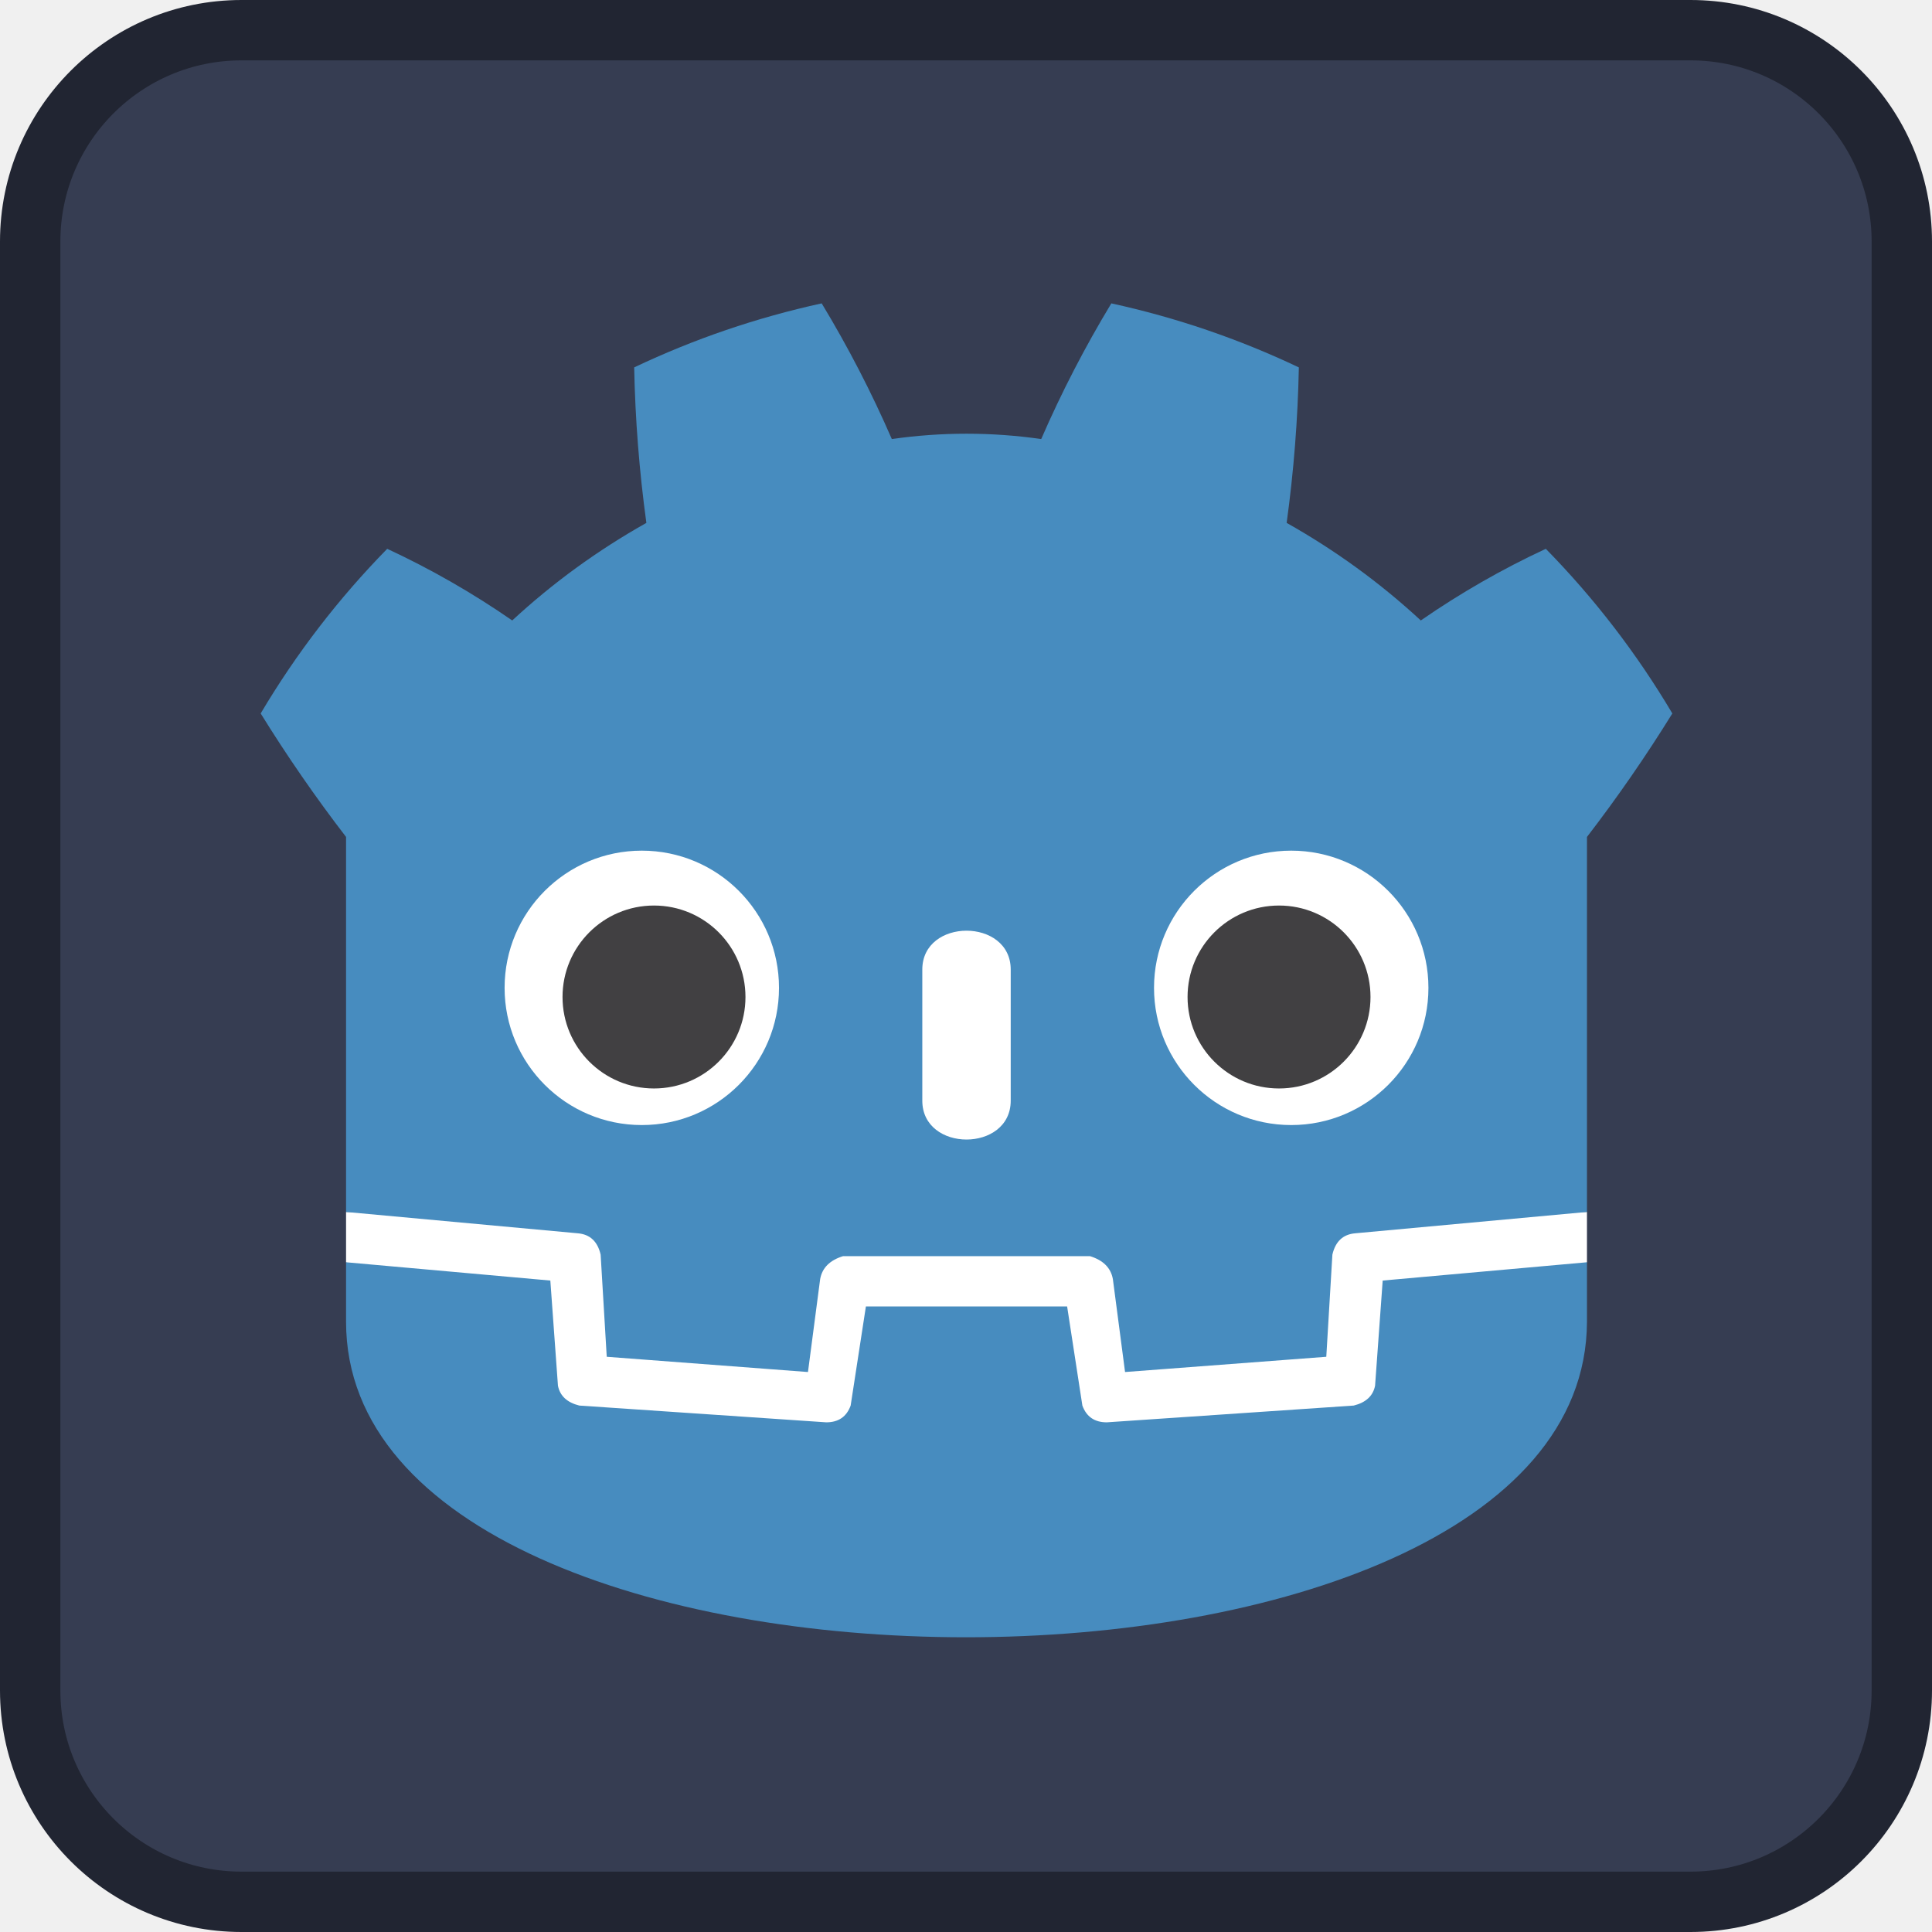
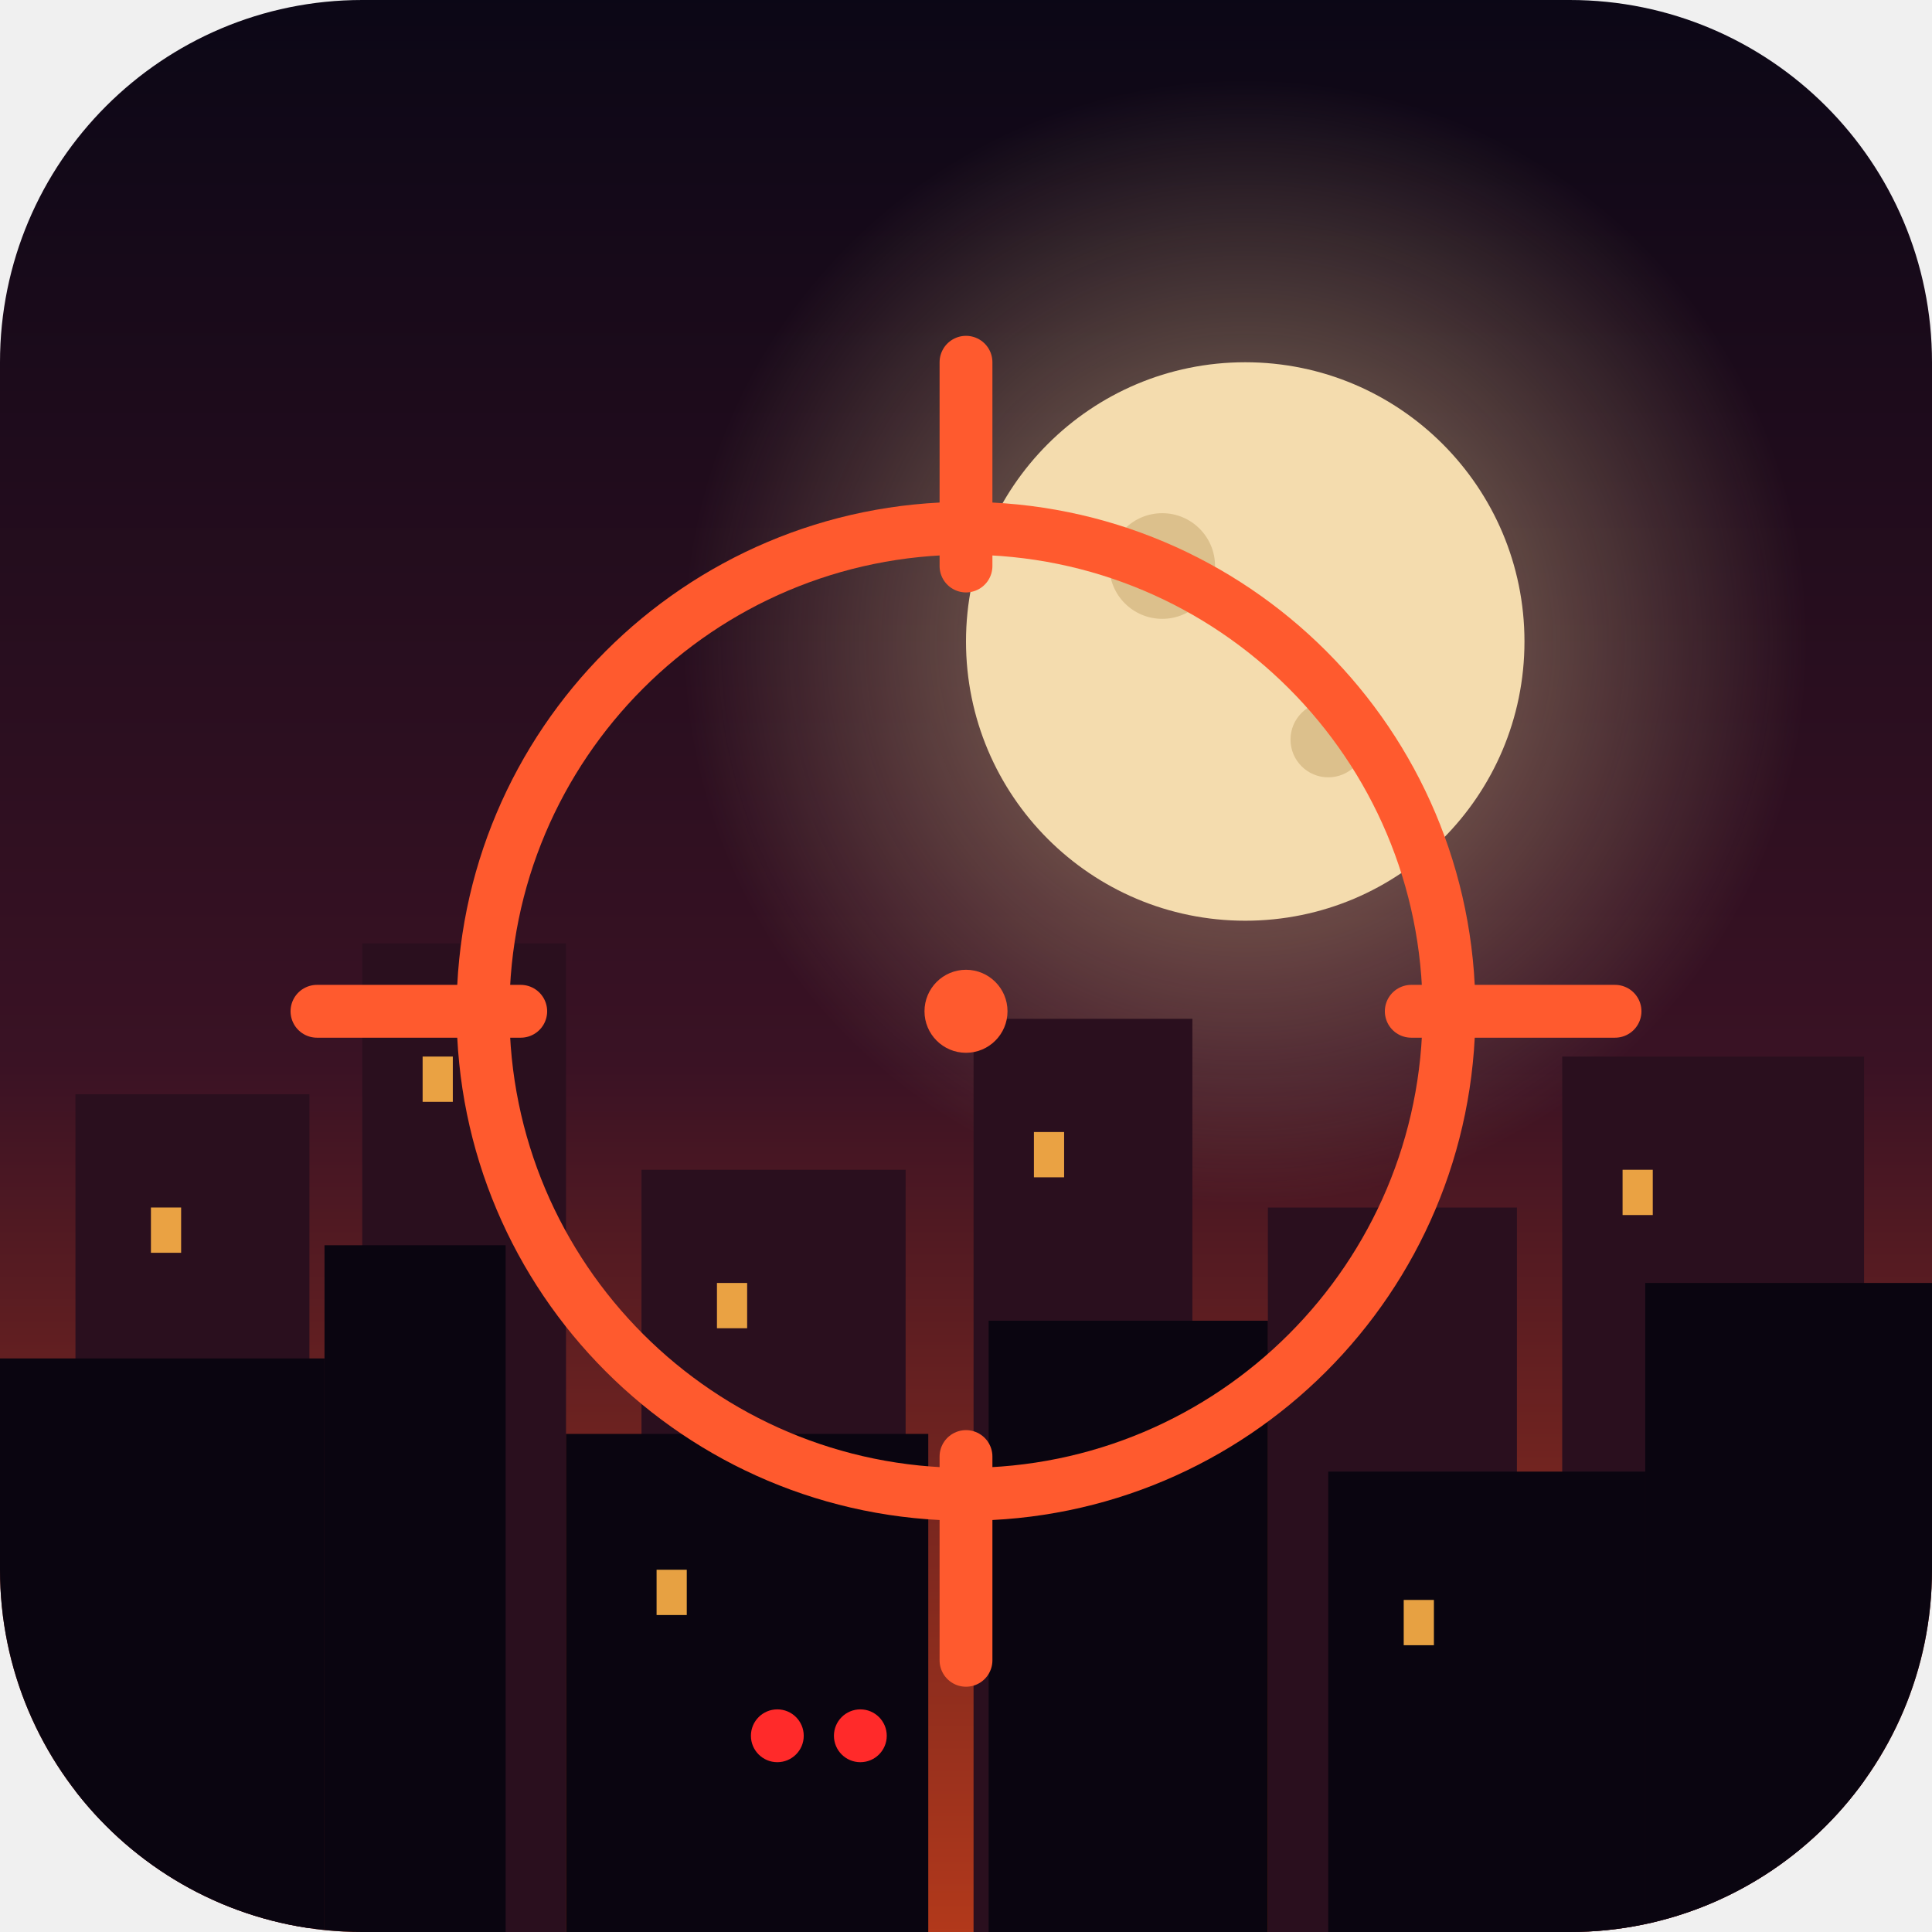
- <svg xmlns="http://www.w3.org/2000/svg" width="128" height="128">
-   <rect width="124" height="124" x="2" y="2" fill="#363d52" stroke="#212532" stroke-width="4" rx="14" />
-   <g fill="#fff" transform="translate(12.322 12.322)scale(.101)">
-     <path d="M105 673v33q407 354 814 0v-33z" />
-     <path fill="#478cbf" d="m105 673 152 14q12 1 15 14l4 67 132 10 8-61q2-11 15-15h162q13 4 15 15l8 61 132-10 4-67q3-13 15-14l152-14V427q30-39 56-81-35-59-83-108-43 20-82 47-40-37-88-64 7-51 8-102-59-28-123-42-26 43-46 89-49-7-98 0-20-46-46-89-64 14-123 42 1 51 8 102-48 27-88 64-39-27-82-47-48 49-83 108 26 42 56 81zm0 33v39c0 276 813 276 814 0v-39l-134 12-5 69q-2 10-14 13l-162 11q-12 0-16-11l-10-65H446l-10 65q-4 11-16 11l-162-11q-12-3-14-13l-5-69z" />
-     <path d="M483 600c0 34 58 34 58 0v-86c0-34-58-34-58 0z" />
-     <circle cx="725" cy="526" r="90" />
-     <circle cx="299" cy="526" r="90" />
-   </g>
-   <g fill="#414042" transform="translate(12.322 12.322)scale(.101)">
-     <circle cx="307" cy="532" r="60" />
-     <circle cx="717" cy="532" r="60" />
+ <svg xmlns="http://www.w3.org/2000/svg" width="512" height="512" viewBox="0 0 512 512">
+   <defs>
+     <linearGradient id="sky" x1="0" y1="0" x2="0" y2="1">
+       <stop offset="0" stop-color="#0b0716" />
+       <stop offset="0.55" stop-color="#3a1224" />
+       <stop offset="1" stop-color="#b3391b" />
+     </linearGradient>
+     <radialGradient id="glow" cx="0.5" cy="0.5" r="0.5">
+       <stop offset="0" stop-color="#f6d9a0" stop-opacity="0.55" />
+       <stop offset="1" stop-color="#f6d9a0" stop-opacity="0" />
+     </radialGradient>
+     <clipPath id="round">
+       <rect width="512" height="512" rx="96" />
+     </clipPath>
+   </defs>
+   <g clip-path="url(#round)">
+     <rect width="512" height="512" fill="url(#sky)" />
+     <circle cx="330" cy="170" r="150" fill="url(#glow)" />
+     <circle cx="330" cy="170" r="74" fill="#f4dcae" />
+     <circle cx="308" cy="150" r="14" fill="#dcc08c" />
+     <circle cx="352" cy="196" r="10" fill="#dcc08c" />
+     <g fill="#2a0f1e">
+       <rect x="20" y="290" width="62" height="222" />
+       <rect x="96" y="250" width="54" height="262" />
+       <rect x="170" y="310" width="70" height="202" />
+       <rect x="258" y="270" width="58" height="242" />
+       <rect x="336" y="320" width="66" height="192" />
+       <rect x="414" y="280" width="80" height="232" />
+     </g>
+     <g fill="#0a0510">
+       <rect x="0" y="360" width="86" height="152" />
+       <polygon points="86,360 86,330 134,330 134,512 86,512" />
+       <rect x="150" y="380" width="96" height="132" />
+       <rect x="262" y="350" width="74" height="162" />
+       <rect x="352" y="390" width="84" height="122" />
+       <rect x="436" y="340" width="76" height="172" />
+     </g>
+     <g fill="#ffb347" opacity="0.9">
+       <rect x="40" y="320" width="8" height="12" />
+       <rect x="112" y="280" width="8" height="12" />
+       <rect x="190" y="340" width="8" height="12" />
+       <rect x="274" y="300" width="8" height="12" />
+       <rect x="430" y="310" width="8" height="12" />
+       <rect x="174" y="416" width="8" height="12" />
+       <rect x="372" y="424" width="8" height="12" />
+     </g>
+     <g fill="none" stroke="#ff5a2e" stroke-width="14" stroke-linecap="round">
+       <circle cx="256" cy="268" r="128" />
+       <line x1="256" y1="96" x2="256" y2="150" />
+       <line x1="256" y1="386" x2="256" y2="440" />
+       <line x1="84" y1="268" x2="138" y2="268" />
+       <line x1="374" y1="268" x2="428" y2="268" />
+     </g>
+     <circle cx="256" cy="268" r="11" fill="#ff5a2e" />
+     <circle cx="206" cy="460" r="7" fill="#ff2a2a" />
+     <circle cx="228" cy="460" r="7" fill="#ff2a2a" />
  </g>
</svg>
